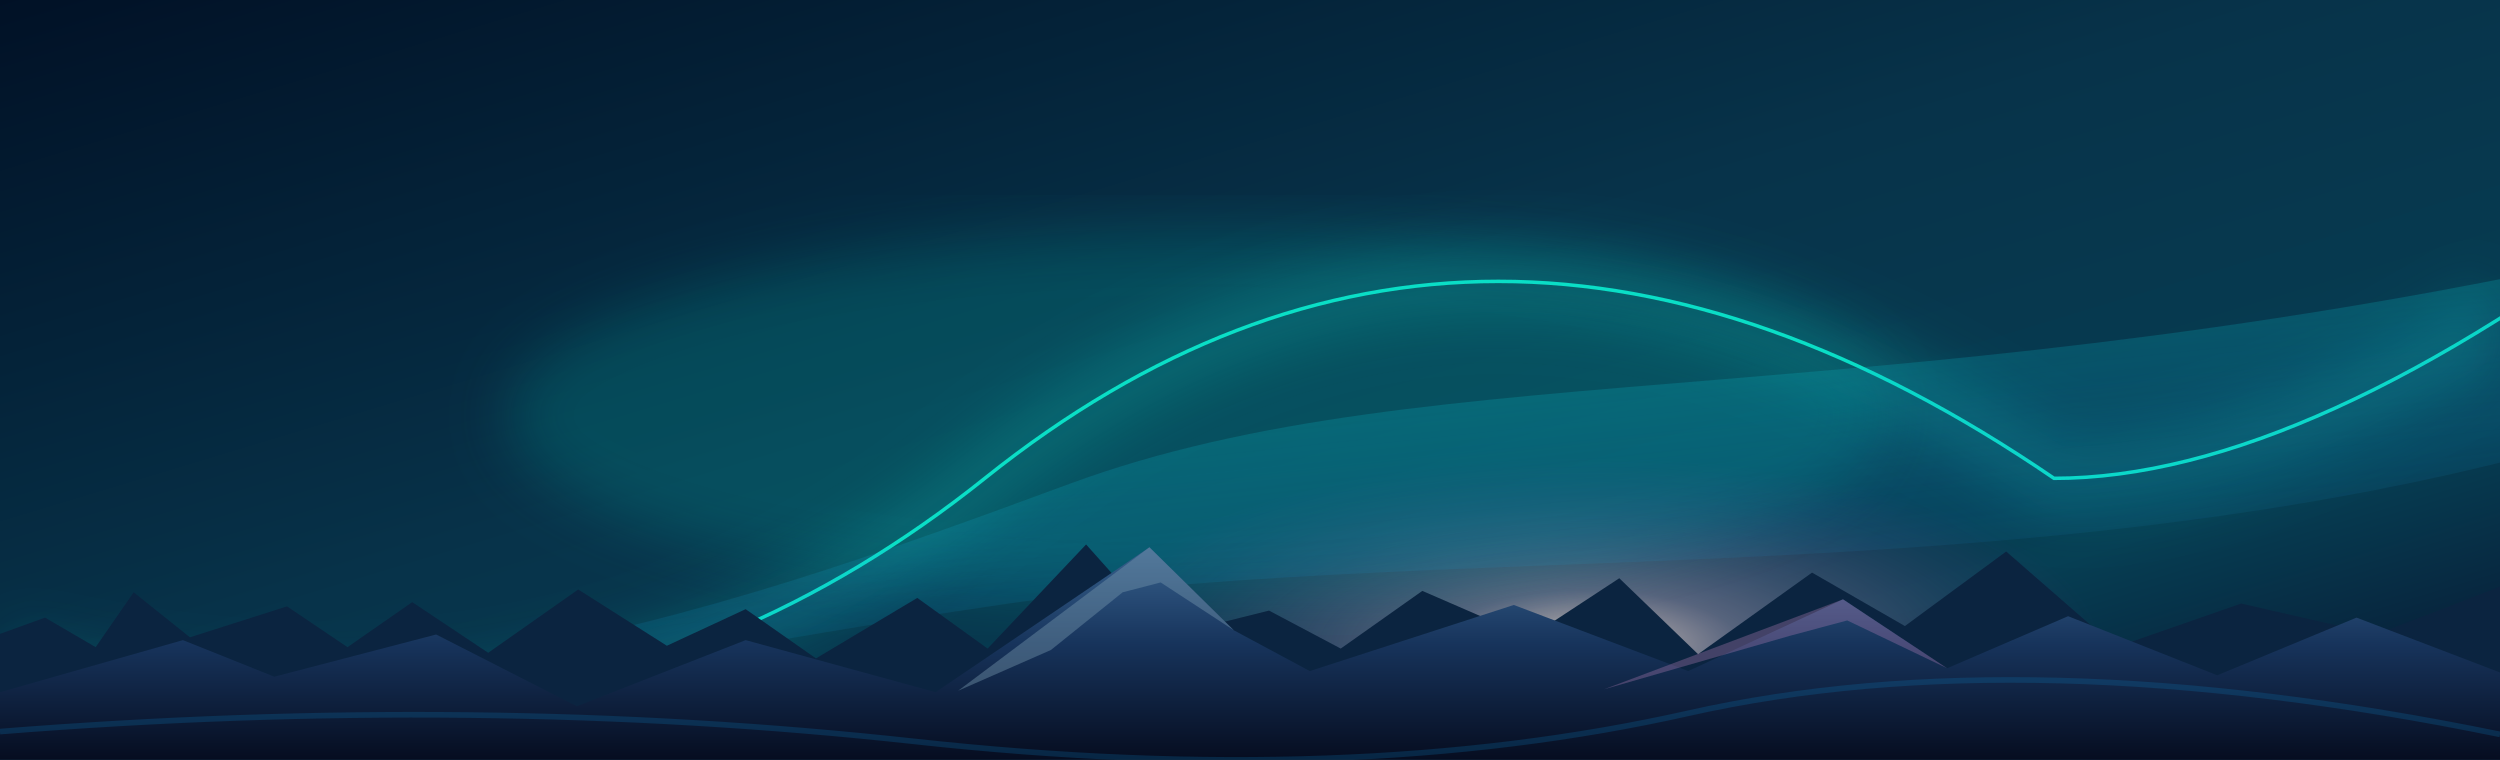
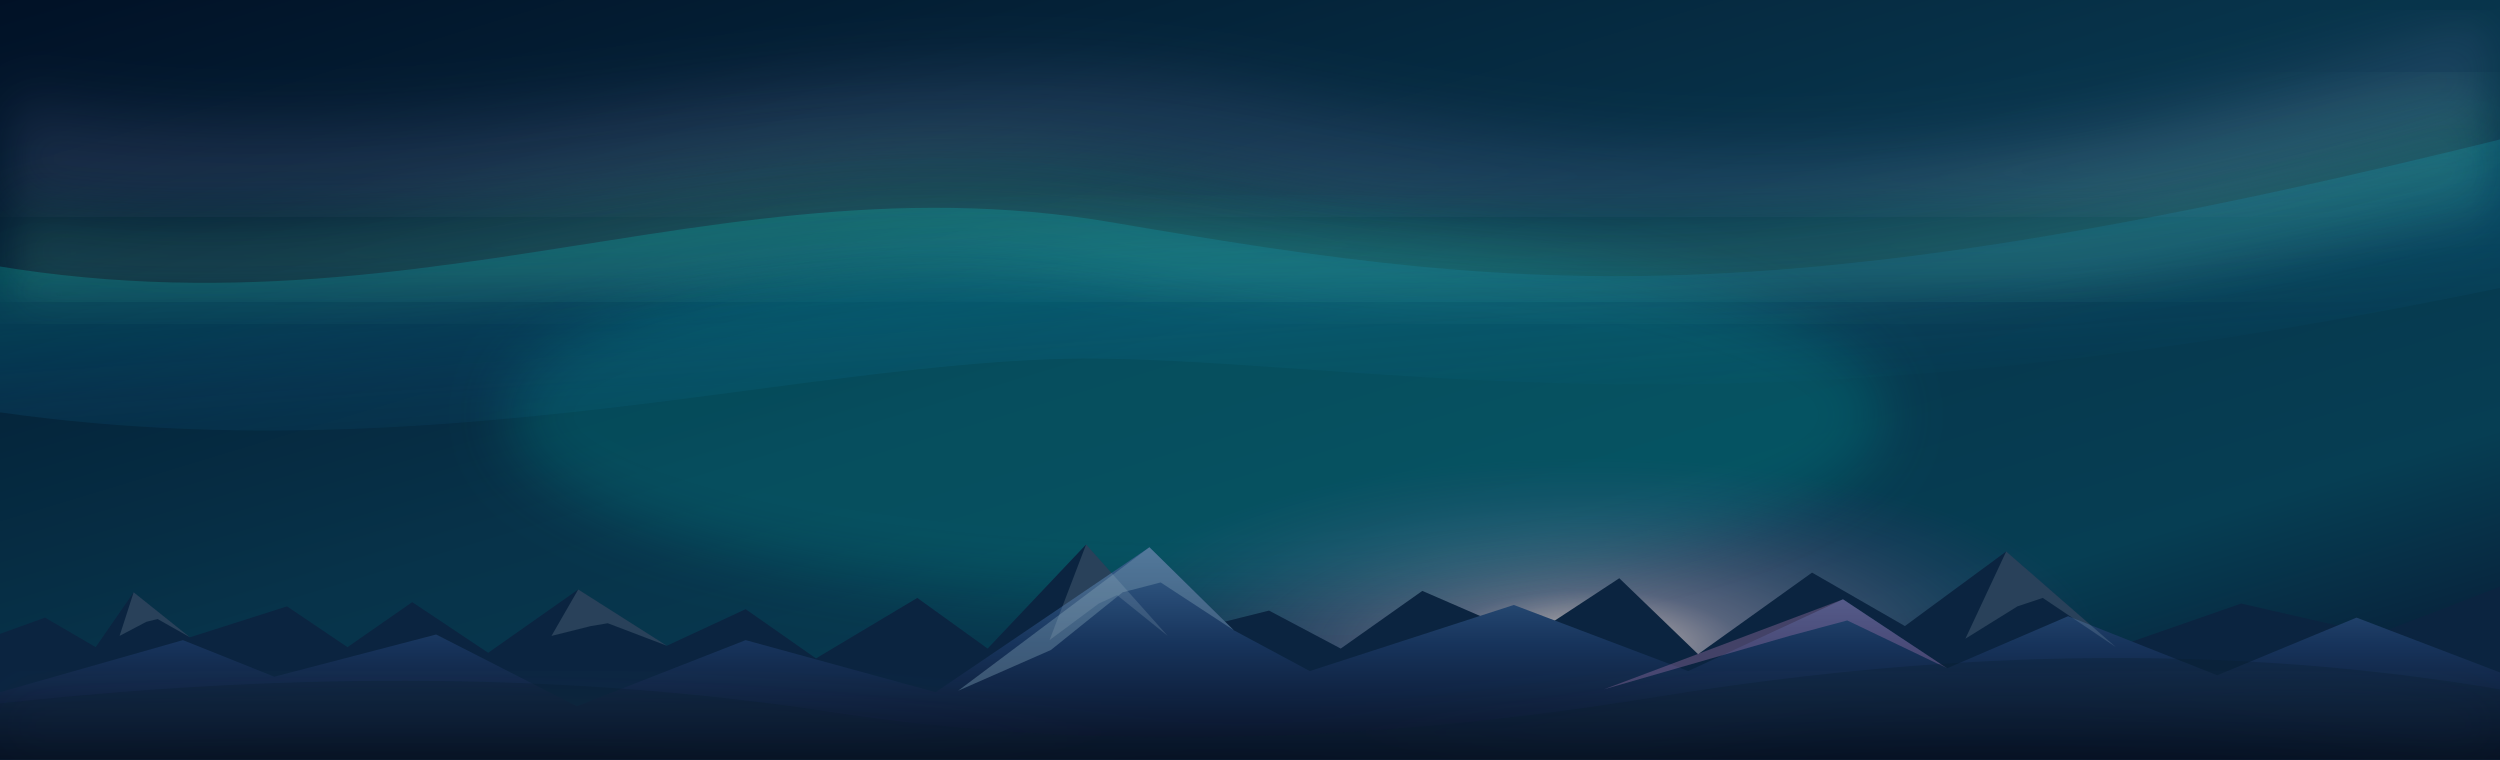
<svg xmlns="http://www.w3.org/2000/svg" viewBox="0 0 1777 540" preserveAspectRatio="xMidYMax slice">
  <defs>
    <linearGradient id="sky" x1="0" y1="0" x2="1" y2="1">
      <stop stop-color="#011126" />
      <stop offset=".46" stop-color="#07334a" />
      <stop offset=".78" stop-color="#063e53" />
      <stop offset="1" stop-color="#080e2a" />
    </linearGradient>
    <linearGradient id="wave" x1="0" y1="0" x2=".6" y2="1">
      <stop stop-color="#00e8cf" stop-opacity=".03" />
      <stop offset=".35" stop-color="#00d5b9" stop-opacity=".54" />
      <stop offset=".7" stop-color="#16aff5" stop-opacity=".2" />
      <stop offset="1" stop-color="#0d7ebb" stop-opacity="0" />
    </linearGradient>
    <linearGradient id="ridge" x1="0" y1="0" x2="0" y2="1">
      <stop stop-color="#38628e" />
      <stop offset=".45" stop-color="#17345c" />
      <stop offset="1" stop-color="#060d20" />
    </linearGradient>
    <radialGradient id="sun">
      <stop stop-color="#fff3d2" stop-opacity=".82" />
      <stop offset=".3" stop-color="#dfa5c5" stop-opacity=".37" />
      <stop offset="1" stop-color="#782d85" stop-opacity="0" />
    </radialGradient>
    <filter id="blur">
      <feGaussianBlur stdDeviation="21" />
    </filter>
  </defs>
  <rect width="1777" height="540" fill="url(#sky)" />
  <ellipse cx="1130" cy="460" rx="365" ry="135" fill="url(#sun)" />
  <ellipse cx="850" cy="295" rx="490" ry="130" fill="#00cab9" opacity=".18" filter="url(#blur)" />
-   <path d="M-150 430 Q350 620 700 340 T1460 340 Q1640 340 1900 140" fill="none" stroke="#09eedb" stroke-width="42" opacity=".18" filter="url(#blur)" />
-   <path d="M-150 430 Q350 620 700 340 T1460 340 Q1640 340 1900 140" fill="none" stroke="#0af4d6" stroke-width="2.5" opacity=".85" />
-   <path d="M-160 445 C220 540 500 440 760 344 S1350 300 1910 170 L1910 290 C1500 430 1050 380 710 430 S120 550-160 525Z" fill="url(#wave)" opacity=".5" />
+   <path d="M-140 155 C240 280 480 105 790 158 S1280 232 1910 65" fill="none" stroke="#76f0c4" stroke-width="96" opacity=".14" filter="url(#blur)" />
+   <path d="M-140 155 C240 280 480 105 790 158 S1280 232 1910 65 L1910 175 C1280 325 1020 260 790 255 S240 365-140 265Z" fill="url(#wave)" opacity=".48" />
+   <path d="M-80 90 C300 185 570 38 890 100 S1420 170 1850 20" fill="none" stroke="#b2a8e8" stroke-width="68" opacity=".12" filter="url(#blur)" />
+   <path d="M-140 170 C240 295 480 120 790 173 S1280 247 1910 80" fill="none" stroke="#7bf0d0" stroke-width="12" opacity=".23" filter="url(#blur)" />
  <path d="M-40 465 L32 439 68 460 95 421 135 453 204 431 247 460 293 428 347 464 411 419 474 459 530 433 580 468 652 425 702 461 772 387 830 452 902 434 953 461 1011 420 1087 453 1151 411 1207 465 1288 407 1354 445 1426 392 1504 460 1593 429 1689 451 1777 417 V540H-40Z" fill="#0b2440" />
  <path d="M0 492 L130 455 195 481 310 451 410 502 530 455 665 492 817 389 877 448 931 477 1076 430 1200 477 1310 426 1384 475 1470 438 1576 480 1675 439 1777 478 V540H0Z" fill="url(#ridge)" />
  <path d="M681 491 L817 389 877 448 825 414 798 421 747 462Z" fill="#7798ad" opacity=".42" />
  <path d="M1140 490 L1310 426 1384 475 1313 441 1272 452Z" fill="#ba82bb" opacity=".32" />
-   <path d="M0 520 Q340 493 650 527 T1200 507 T1777 522" stroke="#0a72af" stroke-width="4" opacity=".25" fill="none" />
+   <path d="M0 520 Q340 493 650 527 T1200 507 T1777 522" stroke="#5d99a6" stroke-width="16" opacity=".12" fill="none" filter="url(#blur)" />
+   <path d="M95 421 L135 453 112 440 104 442 85 452Z M411 419 L474 459 432 443 420 445 392 452Z M772 387 L830 452 794 423 781 429 746 455Z M1426 392 L1504 460 1452 425 1434 431 1397 454Z" fill="#a8bec9" opacity=".19" />
+   <path d="M0 500 Q320 465 590 506 T1180 495 T1777 490 V540 H0Z" fill="#061c2c" opacity=".28" />
</svg>
